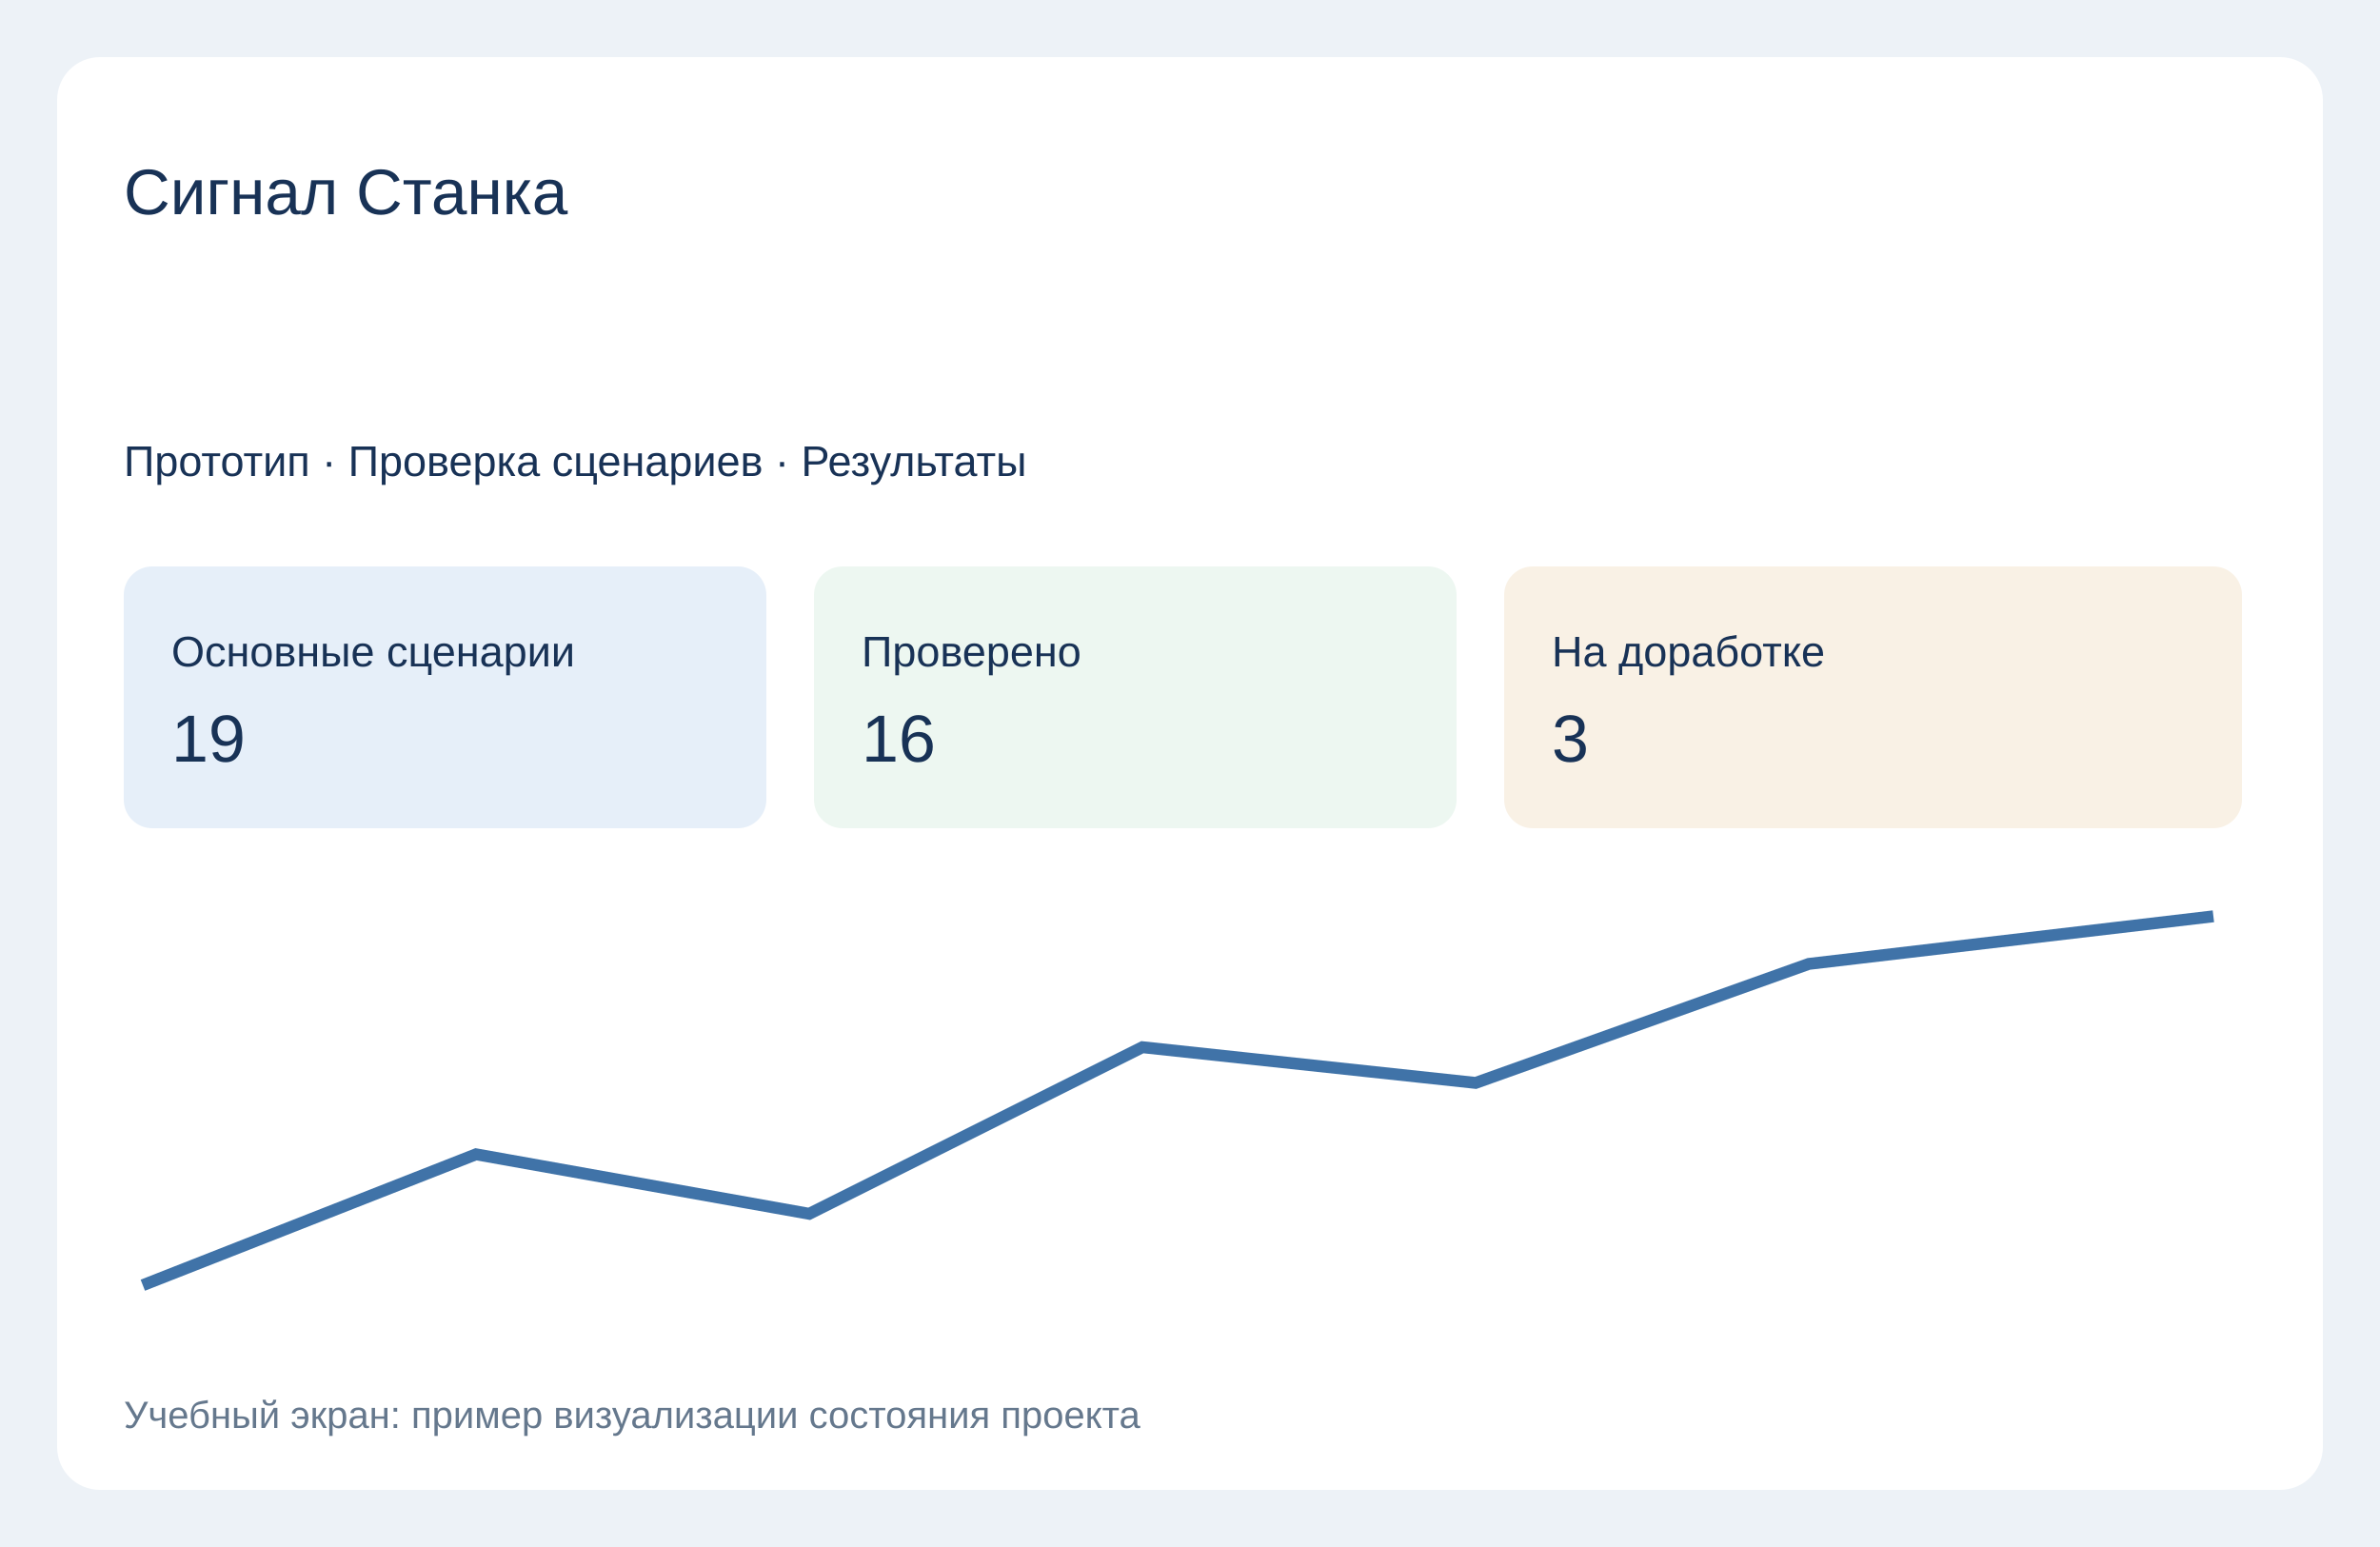
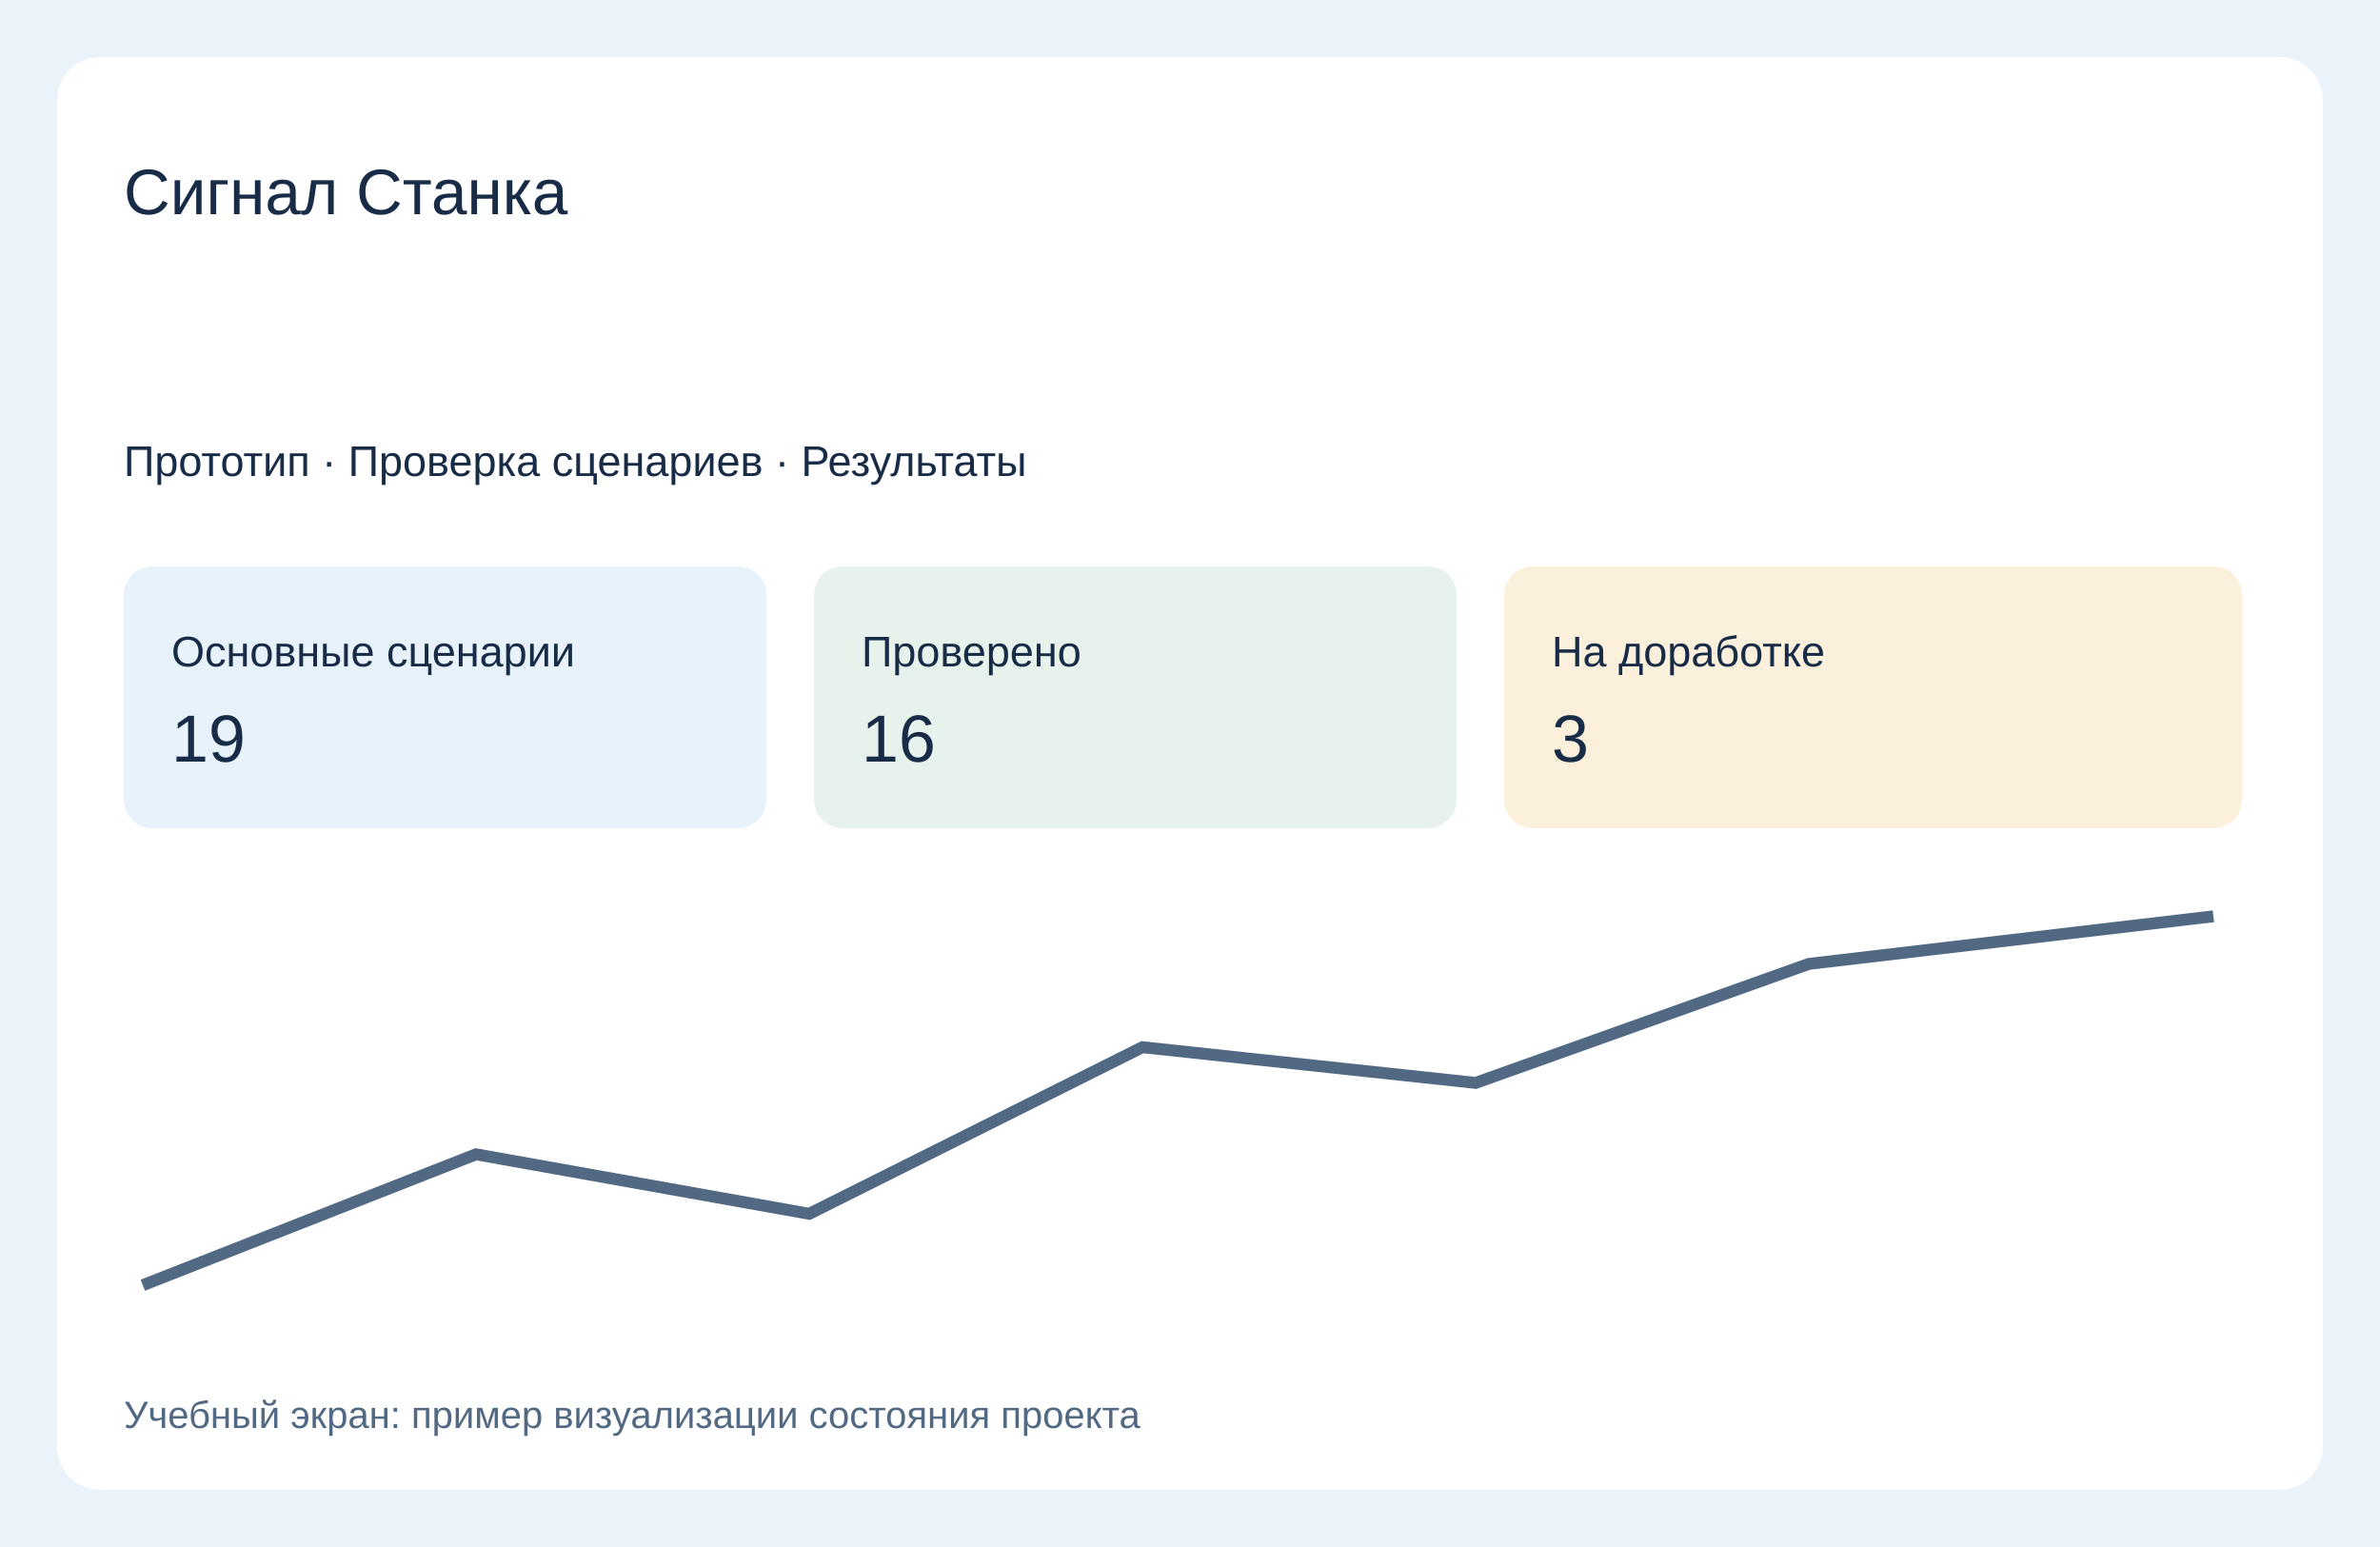
<svg xmlns="http://www.w3.org/2000/svg" width="1000" height="650">
-   <rect width="1000" height="650" fill="#edf2f7" />
+   <rect width="1000" height="650" fill="#eaf2fa" />
  <rect x="24" y="24" width="952" height="602" rx="18" fill="white" />
-   <g font-family="Arial" fill="#183256">
+   <g font-family="Arial" fill="#182c47">
    <text x="52" y="90" font-size="27">Сигнал Станка</text>
    <text x="52" y="200" font-size="18">Прототип · Проверка сценариев · Результаты</text>
-     <rect x="52" y="238" width="270" height="110" rx="12" fill="#e6eff9" />
-     <rect x="342" y="238" width="270" height="110" rx="12" fill="#edf7f1" />
-     <rect x="632" y="238" width="310" height="110" rx="12" fill="#f9f1e5" />
+     <rect x="52" y="238" width="270" height="110" rx="12" fill="#e8f2fb" />
+     <rect x="342" y="238" width="270" height="110" rx="12" fill="#e7f2ec" />
+     <rect x="632" y="238" width="310" height="110" rx="12" fill="#faf0dc" />
    <text x="72" y="280" font-size="18">Основные сценарии</text>
    <text x="72" y="320" font-size="28">19</text>
    <text x="362" y="280" font-size="18">Проверено</text>
    <text x="362" y="320" font-size="28">16</text>
    <text x="652" y="280" font-size="18">На доработке</text>
    <text x="652" y="320" font-size="28">3</text>
-     <path d="M60 540 L200 485 L340 510 L480 440 L620 455 L760 405 L930 385" fill="none" stroke="#4073a8" stroke-width="5" />
-     <text x="52" y="600" font-size="16" fill="#65788d">Учебный экран: пример визуализации состояния проекта</text>
+     <path d="M60 540 L200 485 L340 510 L480 440 L620 455 L760 405 L930 385" fill="none" stroke="#526983" stroke-width="5" />
+     <text x="52" y="600" font-size="16" fill="#526983">Учебный экран: пример визуализации состояния проекта</text>
  </g>
</svg>
